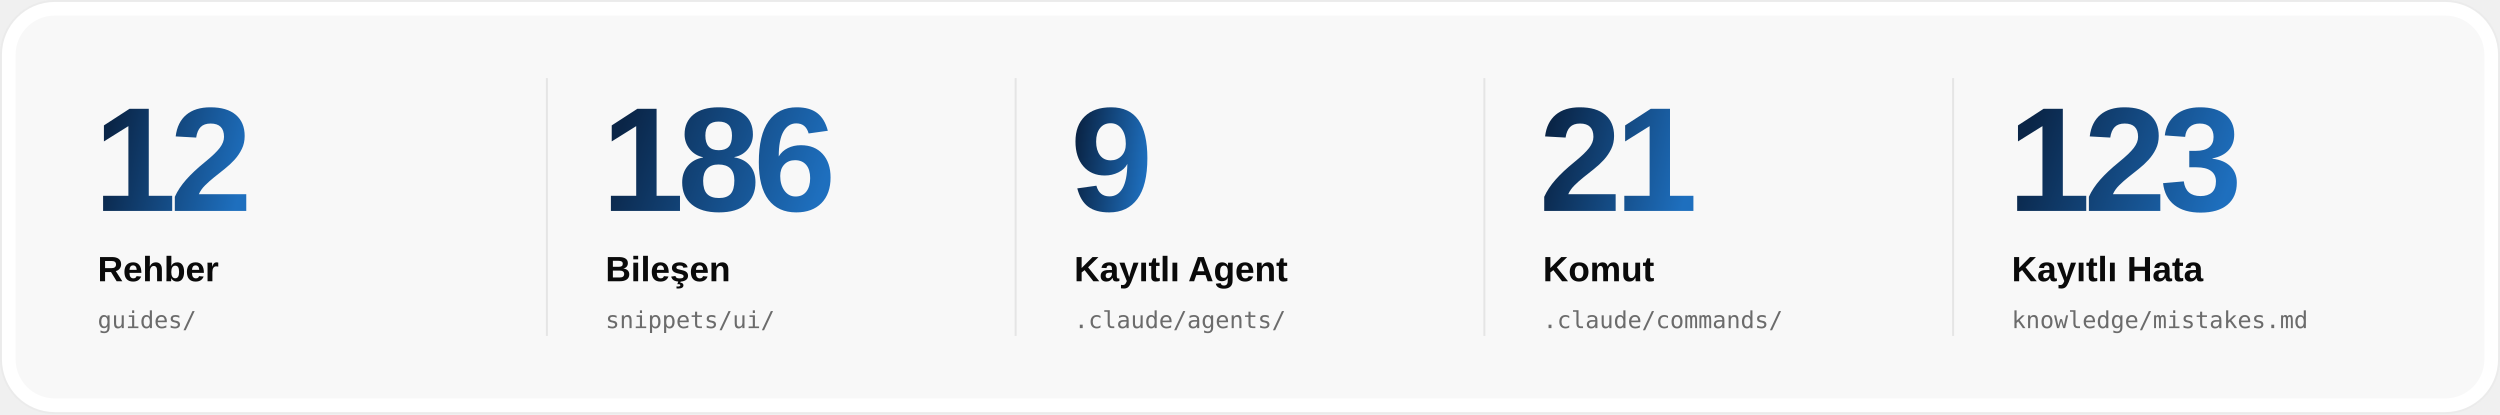
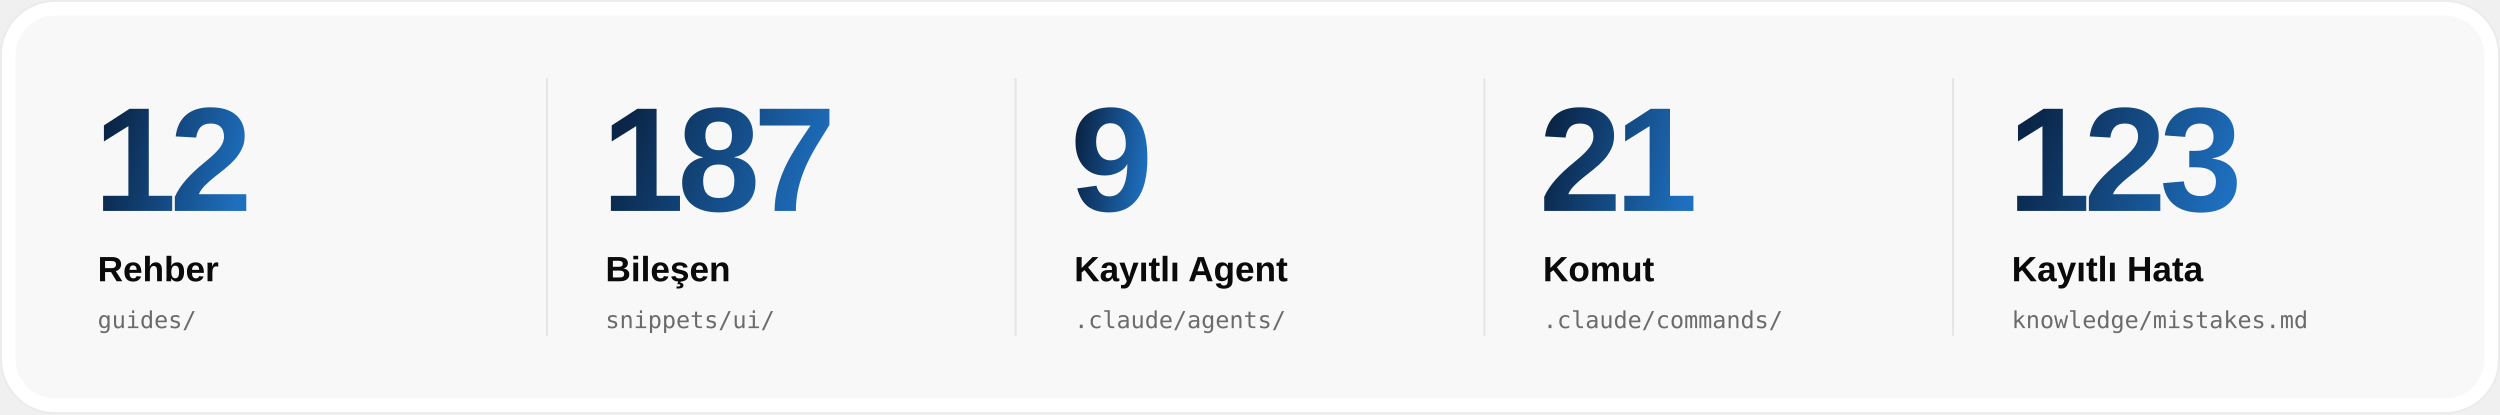
- <svg xmlns="http://www.w3.org/2000/svg" width="1280" height="212" viewBox="0 0 1280 212" role="img" aria-label="12 Rehber, 186 Bileşen, 9 Kayıtlı Agent, 21 Komut, 123 Kayıtlı Hata">
+ <svg xmlns="http://www.w3.org/2000/svg" width="1280" height="212" viewBox="0 0 1280 212" role="img" aria-label="12 Rehber, 187 Bileşen, 9 Kayıtlı Agent, 21 Komut, 123 Kayıtlı Hata">
  <defs>
    <linearGradient id="stat-ink" x1="0.008" y1="0.413" x2="0.992" y2="0.587">
      <stop offset="0%" stop-color="#0a2547" />
      <stop offset="100%" stop-color="#1e6fbe" />
    </linearGradient>
  </defs>
  <rect width="1280" height="212" rx="28" fill="#ffffff" />
  <rect x="8" y="8" width="1264" height="196" rx="20" fill="rgb(0,0,0)" fill-opacity="0.03" />
  <g transform="translate(40 0)">
    <text x="8" y="108" font-family="-apple-system, BlinkMacSystemFont, 'Segoe UI', 'Helvetica Neue', Arial, sans-serif" font-size="76" font-weight="800" letter-spacing="-3.4" fill="url(#stat-ink)">12</text>
    <text x="10" y="144" font-family="-apple-system, BlinkMacSystemFont, 'Segoe UI', 'Helvetica Neue', Arial, sans-serif" font-size="18" font-weight="650" fill="#0a0a0a">Rehber</text>
    <text x="10" y="168" font-family="ui-monospace, SFMono-Regular, Menlo, Consolas, monospace" font-size="12" fill="#6b6b6b">guides/</text>
  </g>
  <g transform="translate(280 0)">
    <line x1="0" y1="40" x2="0" y2="172" stroke="rgb(0,0,0)" stroke-opacity="0.08" />
-     <text x="28" y="108" font-family="-apple-system, BlinkMacSystemFont, 'Segoe UI', 'Helvetica Neue', Arial, sans-serif" font-size="76" font-weight="800" letter-spacing="-3.4" fill="url(#stat-ink)">186</text>
+     <text x="28" y="108" font-family="-apple-system, BlinkMacSystemFont, 'Segoe UI', 'Helvetica Neue', Arial, sans-serif" font-size="76" font-weight="800" letter-spacing="-3.4" fill="url(#stat-ink)">187</text>
    <text x="30" y="144" font-family="-apple-system, BlinkMacSystemFont, 'Segoe UI', 'Helvetica Neue', Arial, sans-serif" font-size="18" font-weight="650" fill="#0a0a0a">Bileşen</text>
    <text x="30" y="168" font-family="ui-monospace, SFMono-Regular, Menlo, Consolas, monospace" font-size="12" fill="#6b6b6b">snippets/ui/</text>
  </g>
  <g transform="translate(520 0)">
    <line x1="0" y1="40" x2="0" y2="172" stroke="rgb(0,0,0)" stroke-opacity="0.08" />
    <text x="28" y="108" font-family="-apple-system, BlinkMacSystemFont, 'Segoe UI', 'Helvetica Neue', Arial, sans-serif" font-size="76" font-weight="800" letter-spacing="-3.4" fill="url(#stat-ink)">9</text>
    <text x="30" y="144" font-family="-apple-system, BlinkMacSystemFont, 'Segoe UI', 'Helvetica Neue', Arial, sans-serif" font-size="18" font-weight="650" fill="#0a0a0a">Kayıtlı Agent</text>
    <text x="30" y="168" font-family="ui-monospace, SFMono-Regular, Menlo, Consolas, monospace" font-size="12" fill="#6b6b6b">.claude/agents/</text>
  </g>
  <g transform="translate(760 0)">
    <line x1="0" y1="40" x2="0" y2="172" stroke="rgb(0,0,0)" stroke-opacity="0.08" />
    <text x="28" y="108" font-family="-apple-system, BlinkMacSystemFont, 'Segoe UI', 'Helvetica Neue', Arial, sans-serif" font-size="76" font-weight="800" letter-spacing="-3.4" fill="url(#stat-ink)">21</text>
    <text x="30" y="144" font-family="-apple-system, BlinkMacSystemFont, 'Segoe UI', 'Helvetica Neue', Arial, sans-serif" font-size="18" font-weight="650" fill="#0a0a0a">Komut</text>
    <text x="30" y="168" font-family="ui-monospace, SFMono-Regular, Menlo, Consolas, monospace" font-size="12" fill="#6b6b6b">.claude/commands/</text>
  </g>
  <g transform="translate(1000 0)">
    <line x1="0" y1="40" x2="0" y2="172" stroke="rgb(0,0,0)" stroke-opacity="0.08" />
    <text x="28" y="108" font-family="-apple-system, BlinkMacSystemFont, 'Segoe UI', 'Helvetica Neue', Arial, sans-serif" font-size="76" font-weight="800" letter-spacing="-3.4" fill="url(#stat-ink)">123</text>
    <text x="30" y="144" font-family="-apple-system, BlinkMacSystemFont, 'Segoe UI', 'Helvetica Neue', Arial, sans-serif" font-size="18" font-weight="650" fill="#0a0a0a">Kayıtlı Hata</text>
    <text x="30" y="168" font-family="ui-monospace, SFMono-Regular, Menlo, Consolas, monospace" font-size="12" fill="#6b6b6b">knowledge/mistakes.md</text>
  </g>
  <rect x="0.5" y="0.5" width="1279" height="211" rx="27.5" fill="none" stroke="rgb(0,0,0)" stroke-opacity="0.08" />
</svg>
